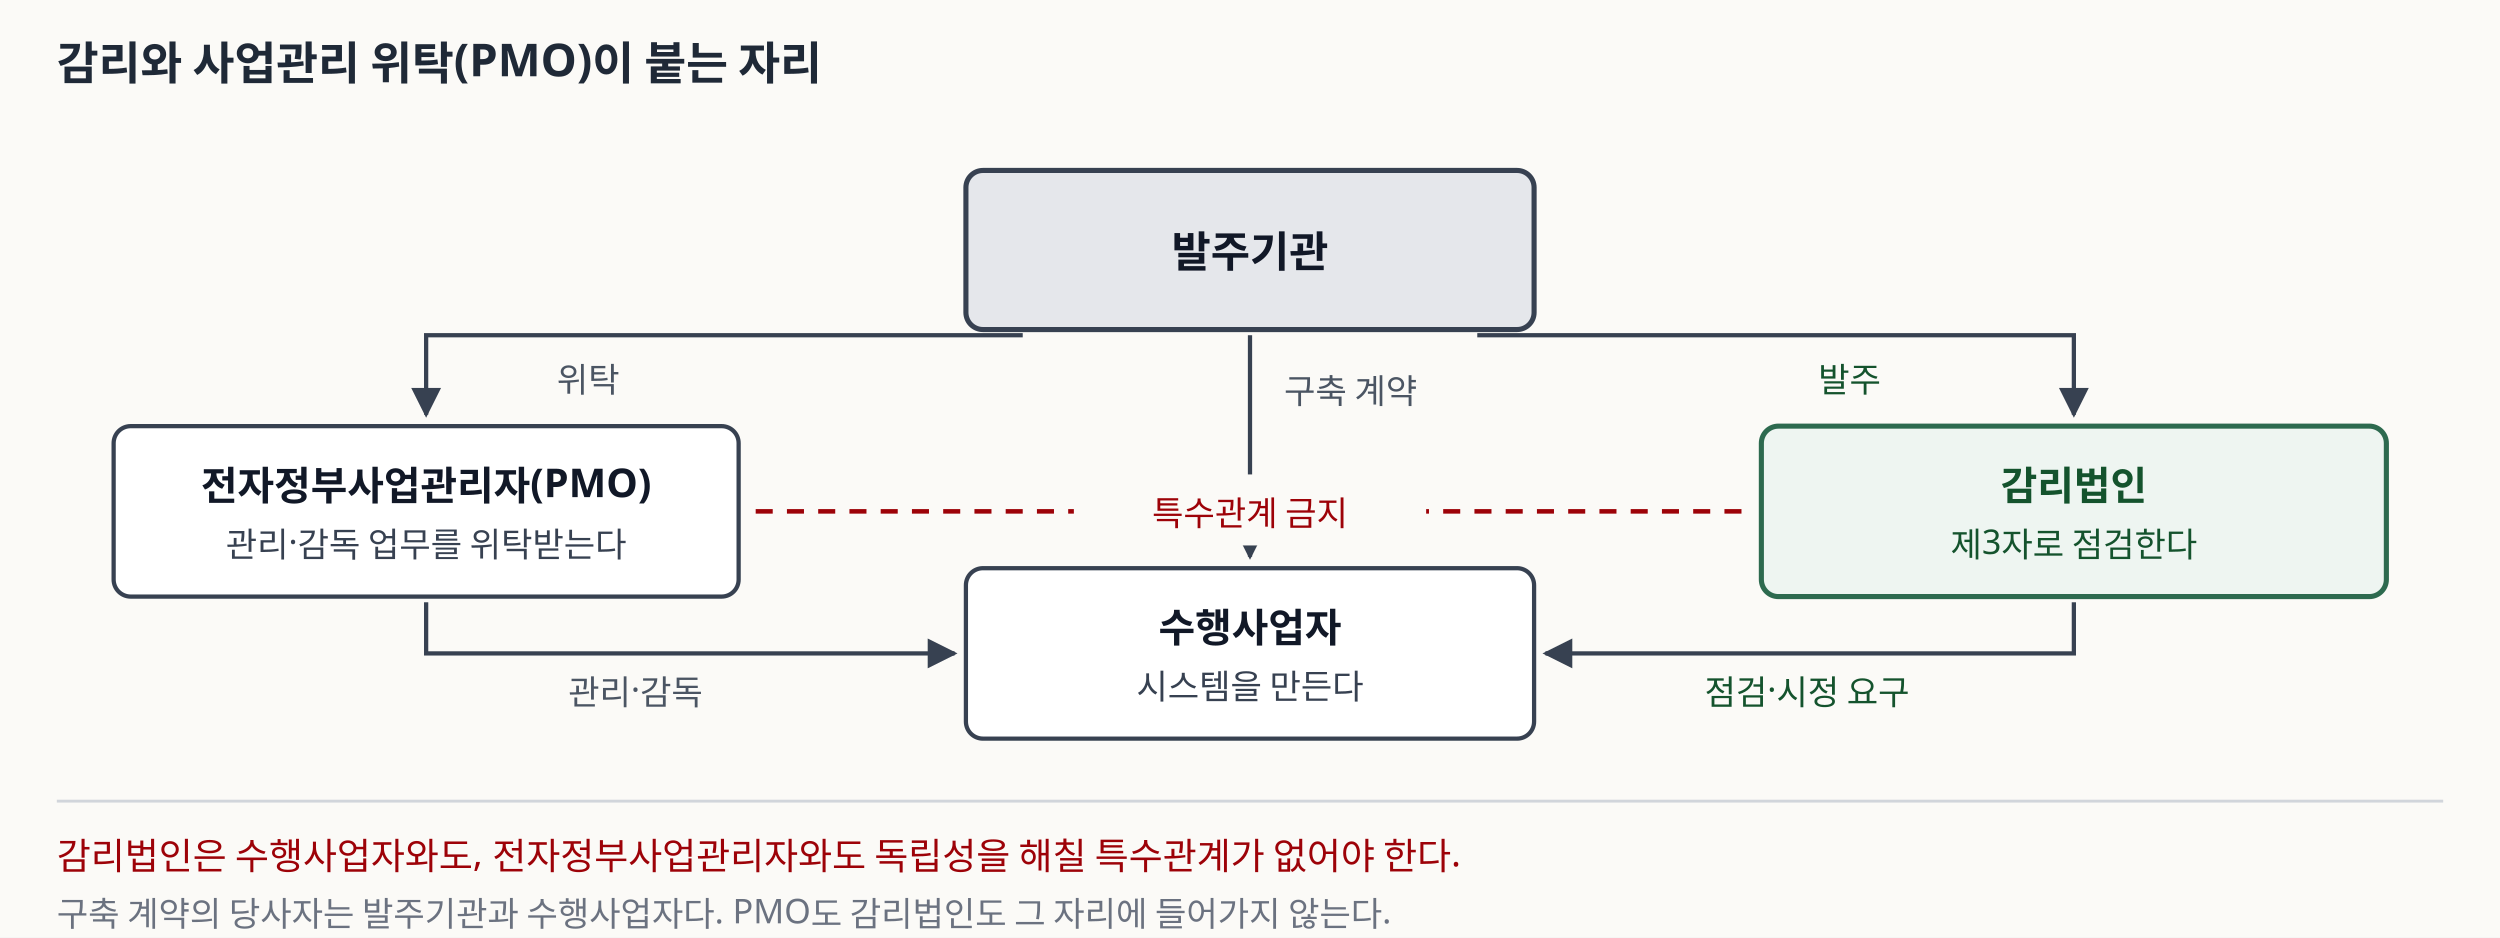
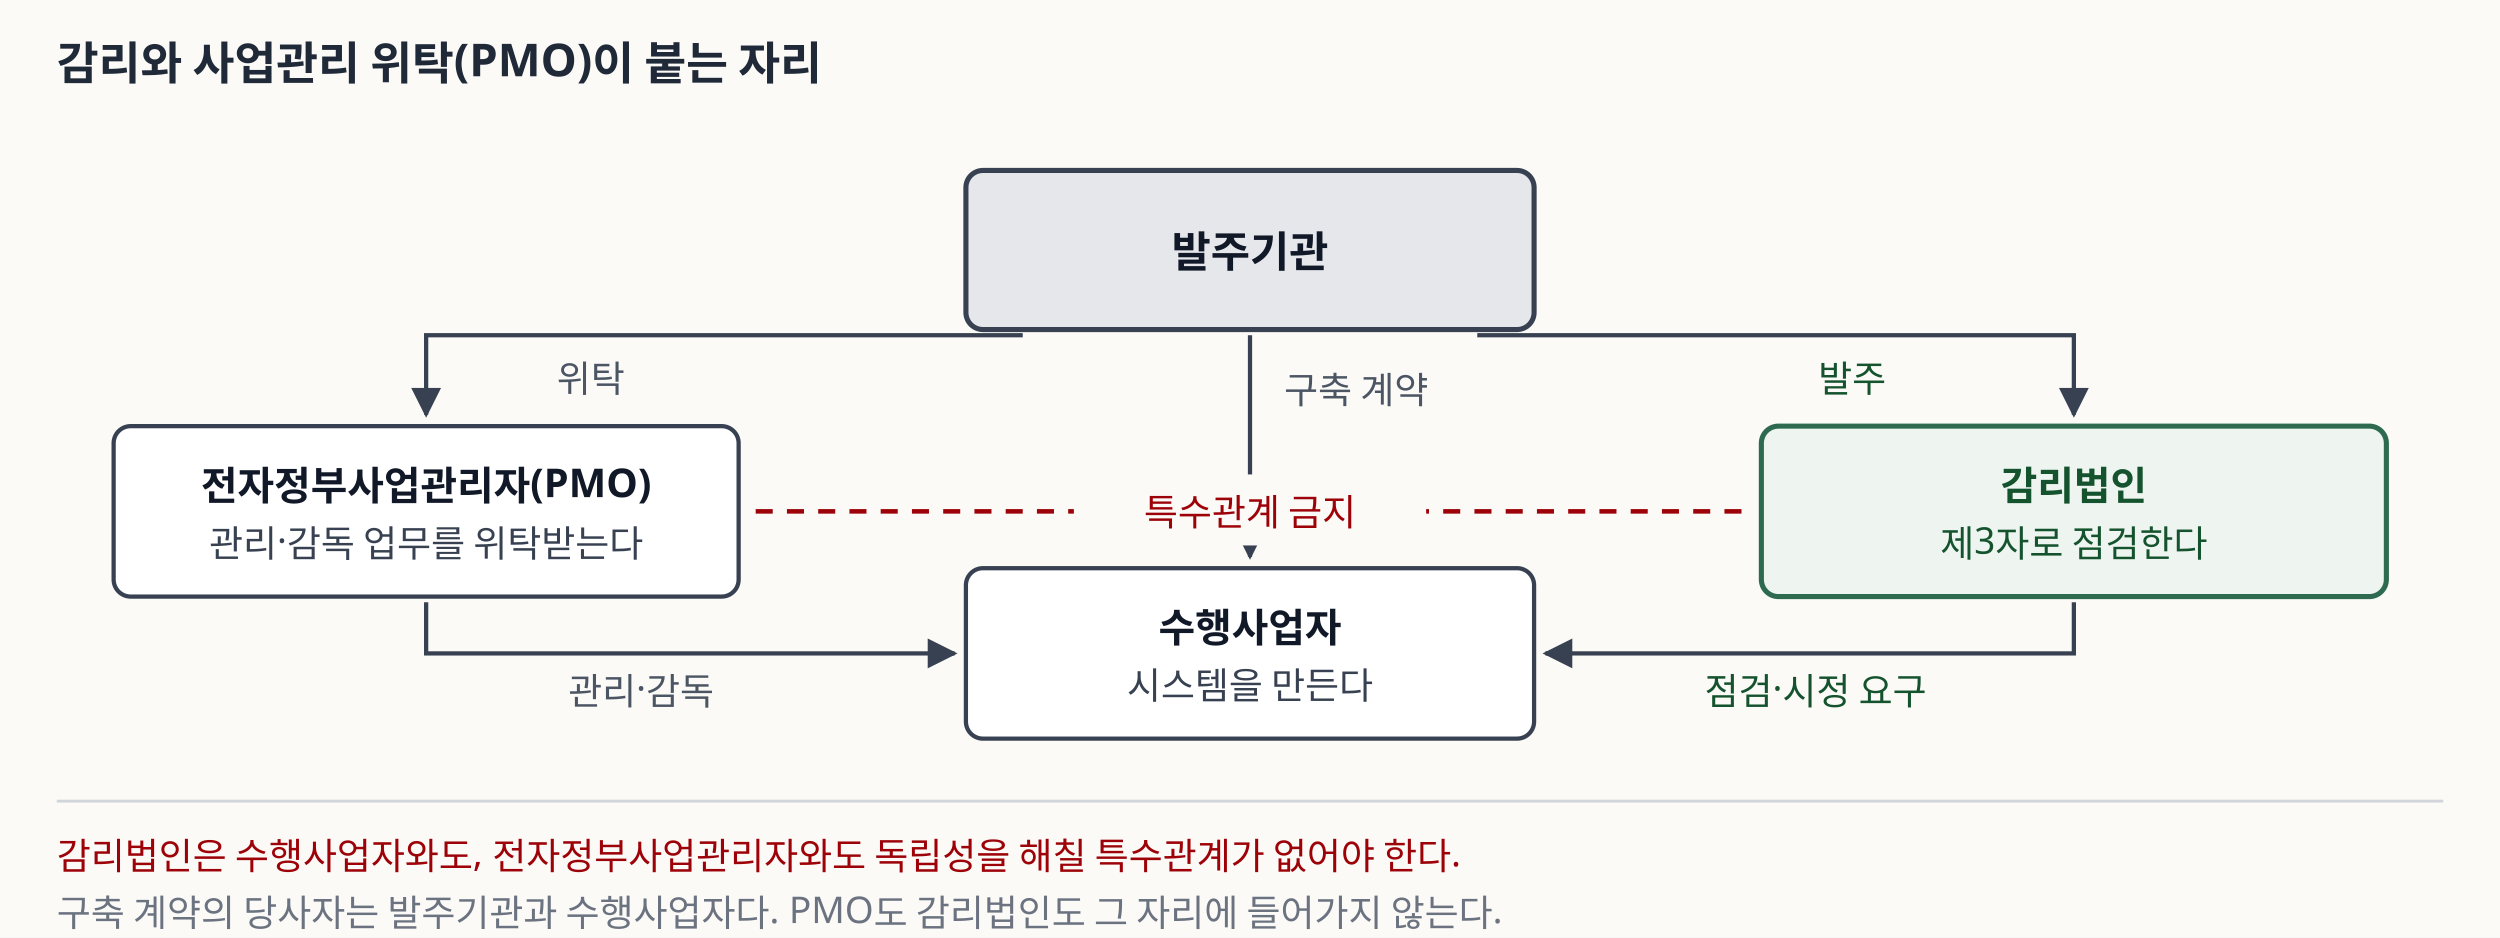
<svg xmlns="http://www.w3.org/2000/svg" width="880" height="330" viewBox="0 0 880 330" font-family="'Malgun Gothic','Noto Sans KR',sans-serif">
  <rect width="880" height="330" fill="#fbfaf7" />
  <text x="20" y="28" font-size="16" font-weight="bold" fill="#1f2937">감리와 사업관리 위탁(PMO)이 붙는 자리</text>
  <defs>
    <marker id="a3" viewBox="0 0 10 10" refX="9" refY="5" markerWidth="7" markerHeight="7" orient="auto">
      <path d="M0 0 L10 5 L0 10 z" fill="#374151" />
    </marker>
  </defs>
  <rect x="340" y="60" width="200" height="56" rx="6" fill="#e5e7eb" stroke="#374151" stroke-width="1.8" />
  <text x="440" y="94" font-size="15" font-weight="bold" text-anchor="middle" fill="#111827">발주기관</text>
  <rect x="40" y="150" width="220" height="60" rx="6" fill="#ffffff" stroke="#374151" stroke-width="1.5" />
  <text x="150" y="176" font-size="14" font-weight="bold" text-anchor="middle" fill="#111827">전자정부사업관리자(PMO)</text>
-   <text x="150" y="196" font-size="12" text-anchor="middle" fill="#374151">관리·감독 업무를 위탁받는다</text>
+   <text x="150" y="196" font-size="13" text-anchor="middle" fill="#374151">관리·감독 업무를 위탁받는다</text>
  <rect x="340" y="200" width="200" height="60" rx="6" fill="#ffffff" stroke="#374151" stroke-width="1.5" />
  <text x="440" y="226" font-size="14" font-weight="bold" text-anchor="middle" fill="#111827">수행사업자</text>
-   <text x="440" y="246" font-size="12" text-anchor="middle" fill="#374151">시스템을 만든다</text>
+   <text x="440" y="246" font-size="13" text-anchor="middle" fill="#374151">시스템을 만든다</text>
  <rect x="620" y="150" width="220" height="60" rx="6" fill="#eef5f1" stroke="#2d6a4f" stroke-width="1.8" />
  <text x="730" y="176" font-size="14" font-weight="bold" text-anchor="middle" fill="#14532d">감리법인</text>
-   <text x="730" y="196" font-size="12" text-anchor="middle" fill="#14532d">제3자로 점검한다</text>
+   <text x="730" y="196" font-size="13" text-anchor="middle" fill="#14532d">제3자로 점검한다</text>
  <g stroke="#374151" stroke-width="1.5" marker-end="url(#a3)" fill="none">
    <path d="M360 118 H150 V146" />
    <path d="M520 118 H730 V146" />
    <line x1="440" y1="118" x2="440" y2="196" />
    <path d="M150 212 V230 H336" />
    <path d="M730 212 V230 H544" />
  </g>
-   <text x="196" y="138" font-size="12" fill="#4b5563">위탁</text>
-   <text x="640" y="138" font-size="12" fill="#14532d">발주</text>
-   <text x="452" y="142" font-size="12" fill="#4b5563">구축 계약</text>
-   <text x="200" y="248" font-size="12" fill="#4b5563">관리·감독</text>
-   <text x="600" y="248" font-size="12" fill="#14532d">점검·시정 요구</text>
+   <text x="196" y="138" font-size="13" fill="#4b5563">위탁</text>
+   <text x="640" y="138" font-size="13" fill="#14532d">발주</text>
+   <text x="452" y="142" font-size="13" fill="#4b5563">구축 계약</text>
+   <text x="200" y="248" font-size="13" fill="#4b5563">관리·감독</text>
+   <text x="600" y="248" font-size="13" fill="#14532d">점검·시정 요구</text>
  <path d="M266 180 H614" stroke="#9d0208" stroke-width="1.6" stroke-dasharray="6 5" />
  <rect x="378" y="167" width="124" height="25" fill="#fbfaf7" />
-   <text x="440" y="185" font-size="12" text-anchor="middle" fill="#9d0208">특수관계 금지</text>
+   <text x="440" y="185" font-size="13" text-anchor="middle" fill="#9d0208">특수관계 금지</text>
  <line x1="20" y1="282" x2="860" y2="282" stroke="#d1d5db" stroke-width="1" />
  <text x="20" y="306" font-size="13" fill="#9d0208">감리법인은 수행사업자와도, 전자정부사업관리자와도 독립성을 해칠 특수관계가 없어야 한다.</text>
-   <text x="20" y="326" font-size="12" fill="#6b7280">구축 계약의 당사자는 발주기관과 수행사업자다. PMO도 감리법인도 그 자리에 들어가지 않는다.</text>
+   <text x="20" y="326" font-size="13" fill="#6b7280">구축 계약의 당사자는 발주기관과 수행사업자다. PMO도 감리법인도 그 자리에 들어가지 않는다.</text>
</svg>
